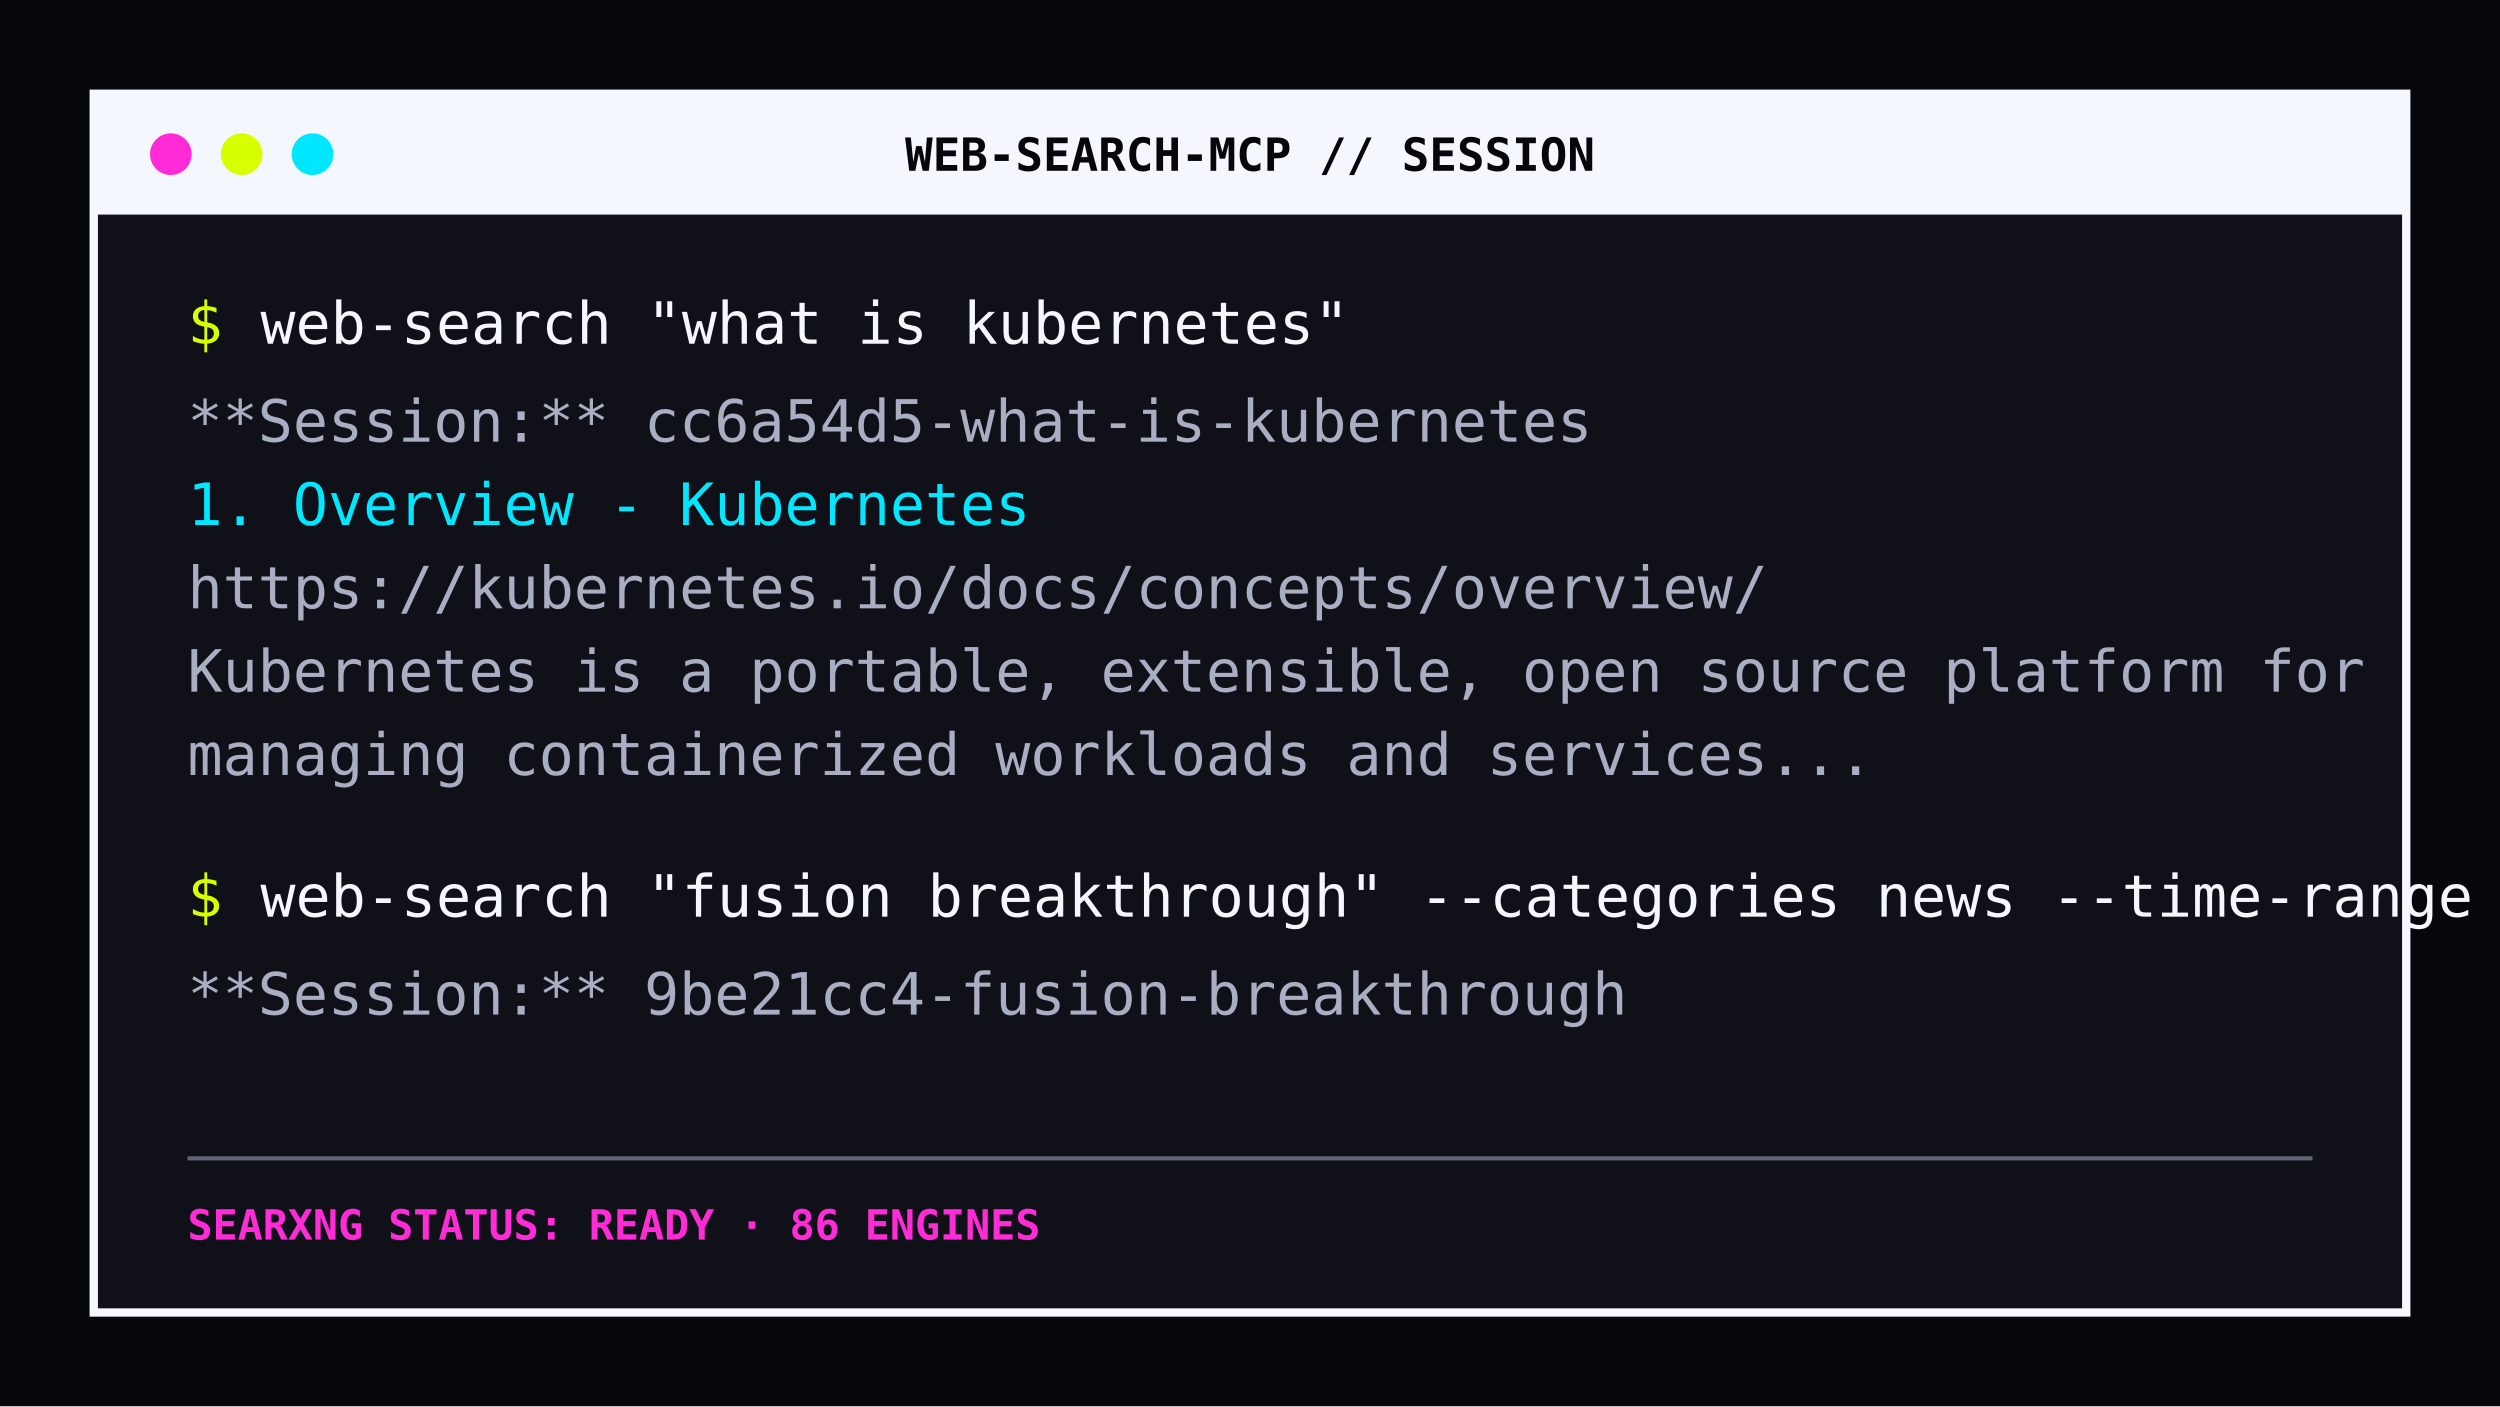
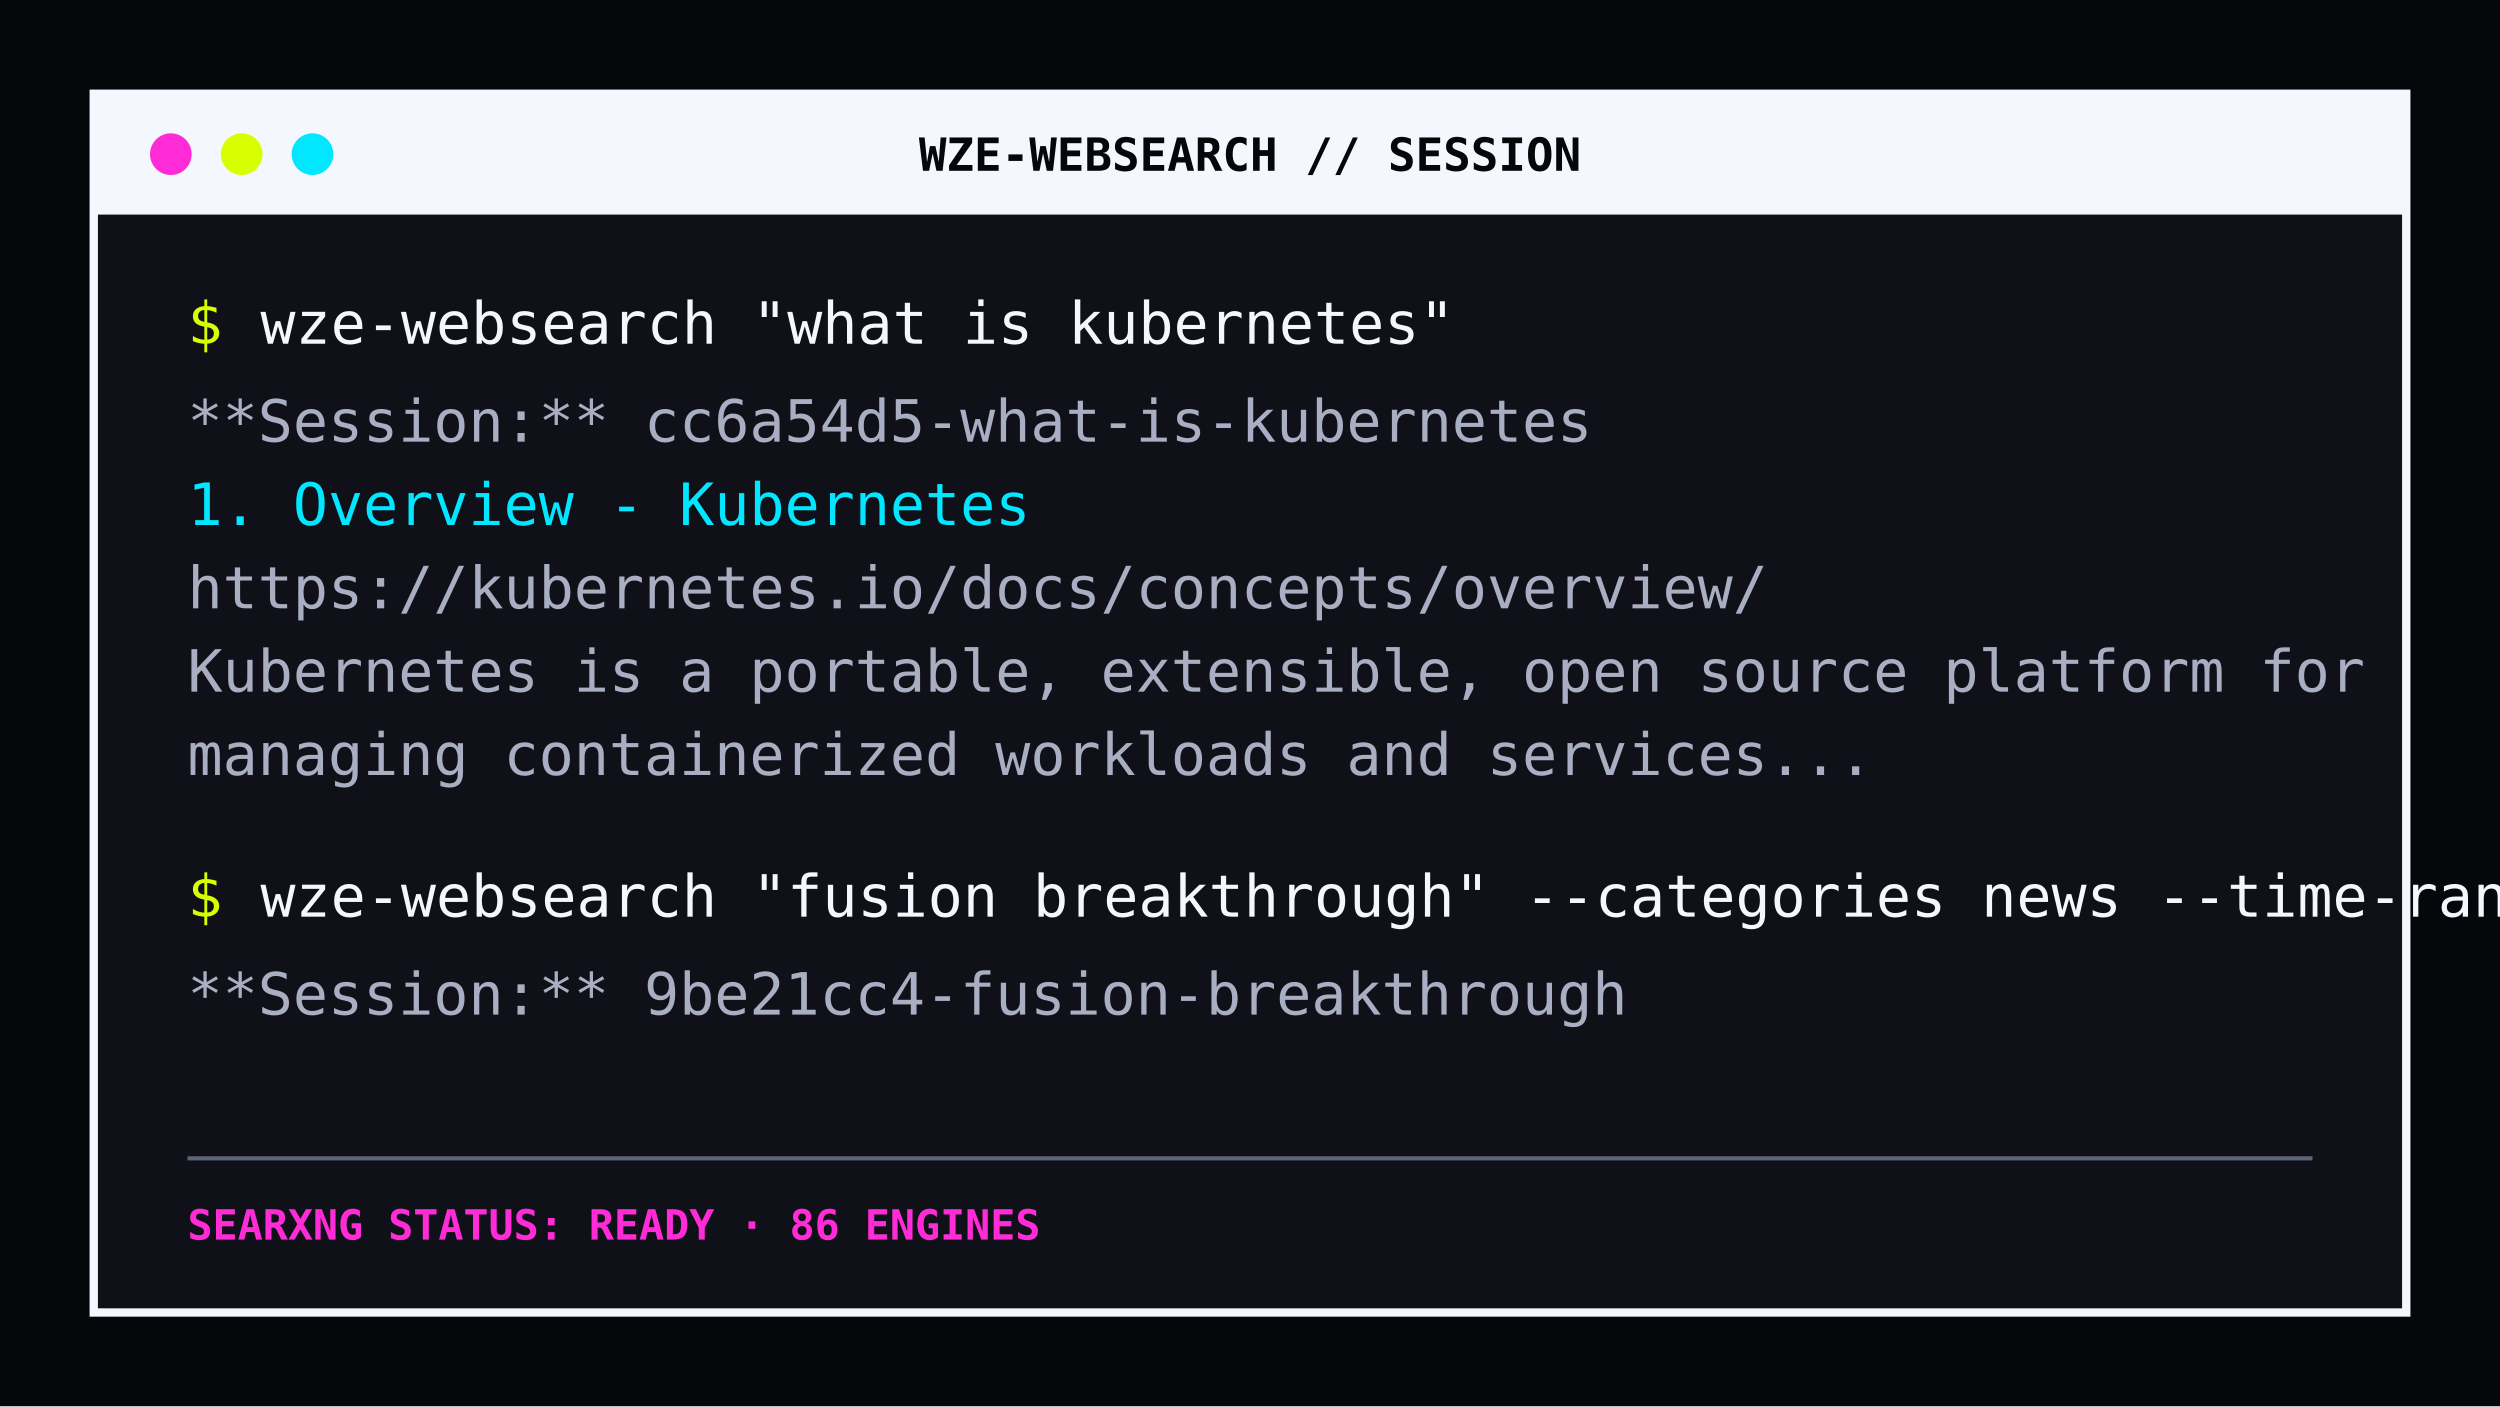
<svg xmlns="http://www.w3.org/2000/svg" width="1200" height="675" viewBox="0 0 1200 675" role="img" aria-labelledby="title desc">
  <rect width="1200" height="675" fill="#06070a" />
  <rect x="45" y="45" width="1110" height="585" fill="#101118" stroke="#f5f7ff" stroke-width="4" />
  <rect x="45" y="45" width="1110" height="58" fill="#f5f7ff" />
  <circle cx="82" cy="74" r="10" fill="#ff2bd6" />
  <circle cx="116" cy="74" r="10" fill="#d7ff00" />
  <circle cx="150" cy="74" r="10" fill="#00e7ff" />
-   <text x="600" y="82" fill="#06070a" font-family="ui-monospace, monospace" font-size="22" font-weight="700" text-anchor="middle">WEB-SEARCH-MCP // SESSION</text>
+   <text x="600" y="82" fill="#06070a" font-family="ui-monospace, monospace" font-size="22" font-weight="700" text-anchor="middle">WZE-WEBSEARCH // SESSION</text>
  <g font-family="ui-monospace, monospace" font-size="28">
    <text x="90" y="165" fill="#d7ff00">$</text>
-     <text x="125" y="165" fill="#f5f7ff">web-search "what is kubernetes"</text>
+     <text x="125" y="165" fill="#f5f7ff">wze-websearch "what is kubernetes"</text>
    <text x="90" y="212" fill="#a9aec2">**Session:** cc6a54d5-what-is-kubernetes</text>
    <text x="90" y="252" fill="#00e7ff">1. Overview - Kubernetes</text>
    <text x="90" y="292" fill="#a9aec2">   https://kubernetes.io/docs/concepts/overview/</text>
    <text x="90" y="332" fill="#a9aec2">   Kubernetes is a portable, extensible, open source platform for</text>
    <text x="90" y="372" fill="#a9aec2">   managing containerized workloads and services...</text>
    <text x="90" y="440" fill="#d7ff00">$</text>
-     <text x="125" y="440" fill="#f5f7ff">web-search "fusion breakthrough" --categories news --time-range day</text>
+     <text x="125" y="440" fill="#f5f7ff">wze-websearch "fusion breakthrough" --categories news --time-range day</text>
    <text x="90" y="487" fill="#a9aec2">**Session:** 9be21cc4-fusion-breakthrough</text>
  </g>
  <rect x="90" y="555" width="1020" height="2" fill="#5d6478" />
  <text x="90" y="595" fill="#ff2bd6" font-family="ui-monospace, monospace" font-size="20" font-weight="700">SEARXNG STATUS: READY · 86 ENGINES</text>
</svg>
